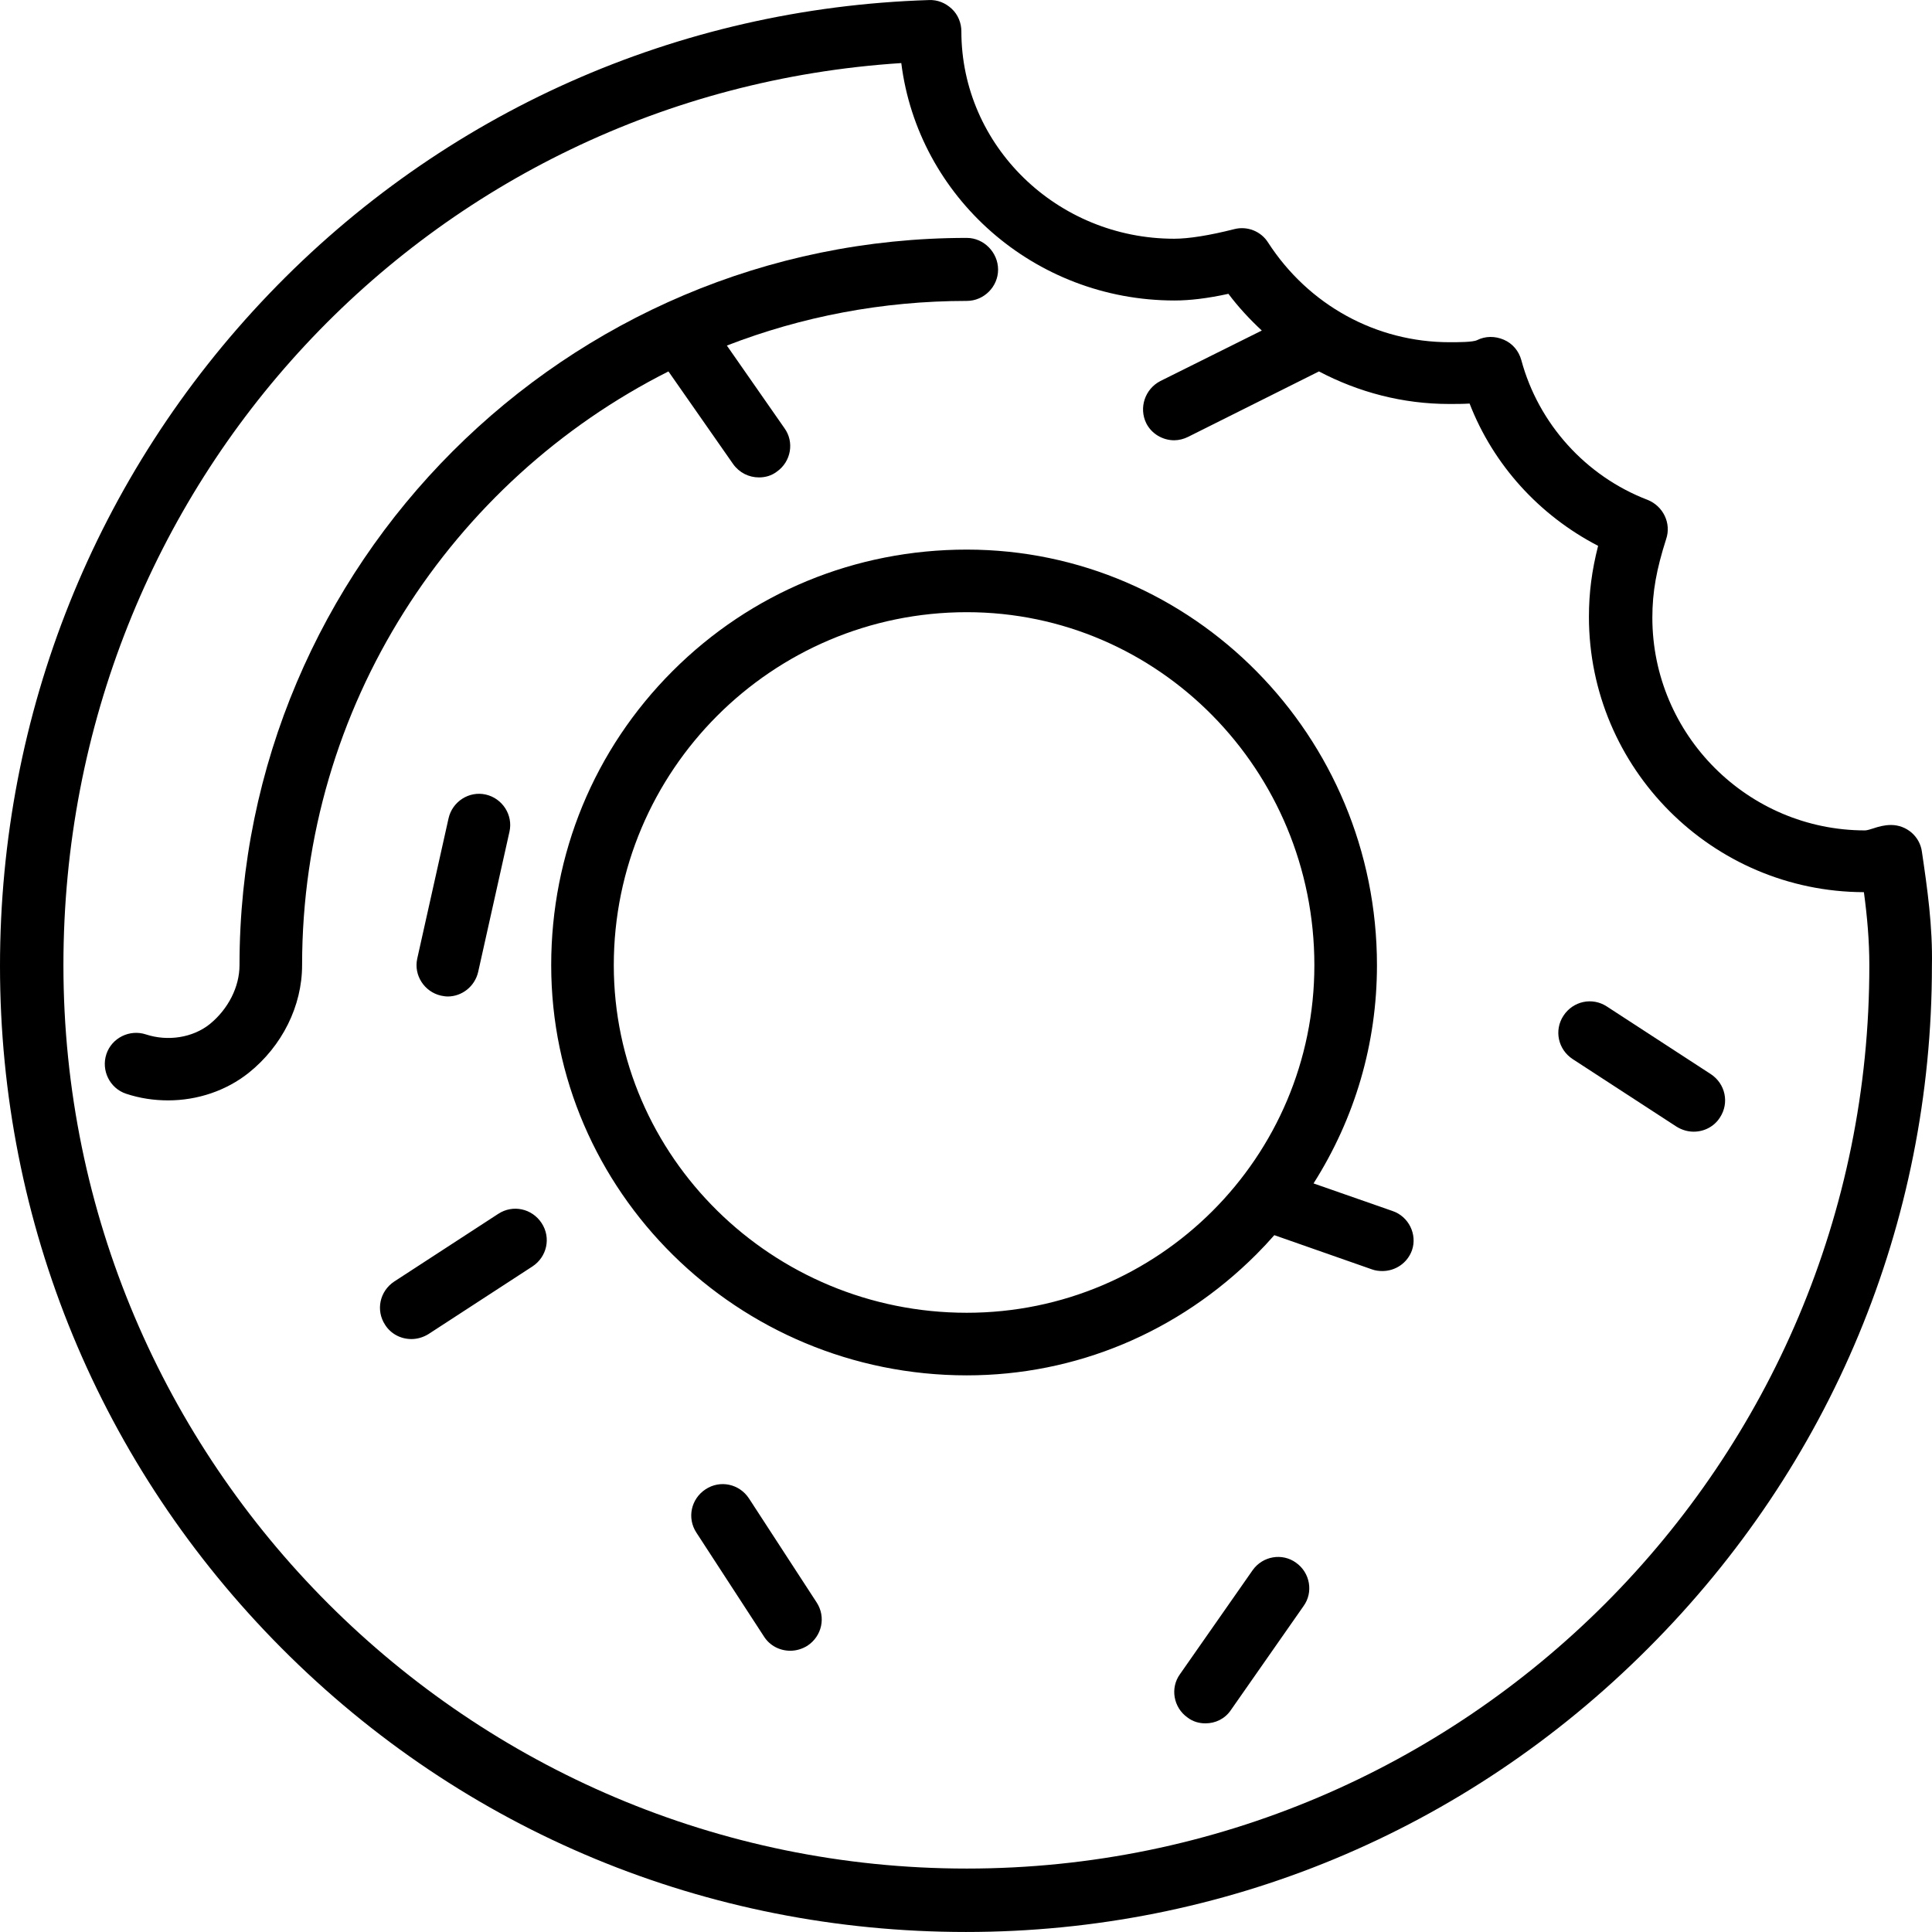
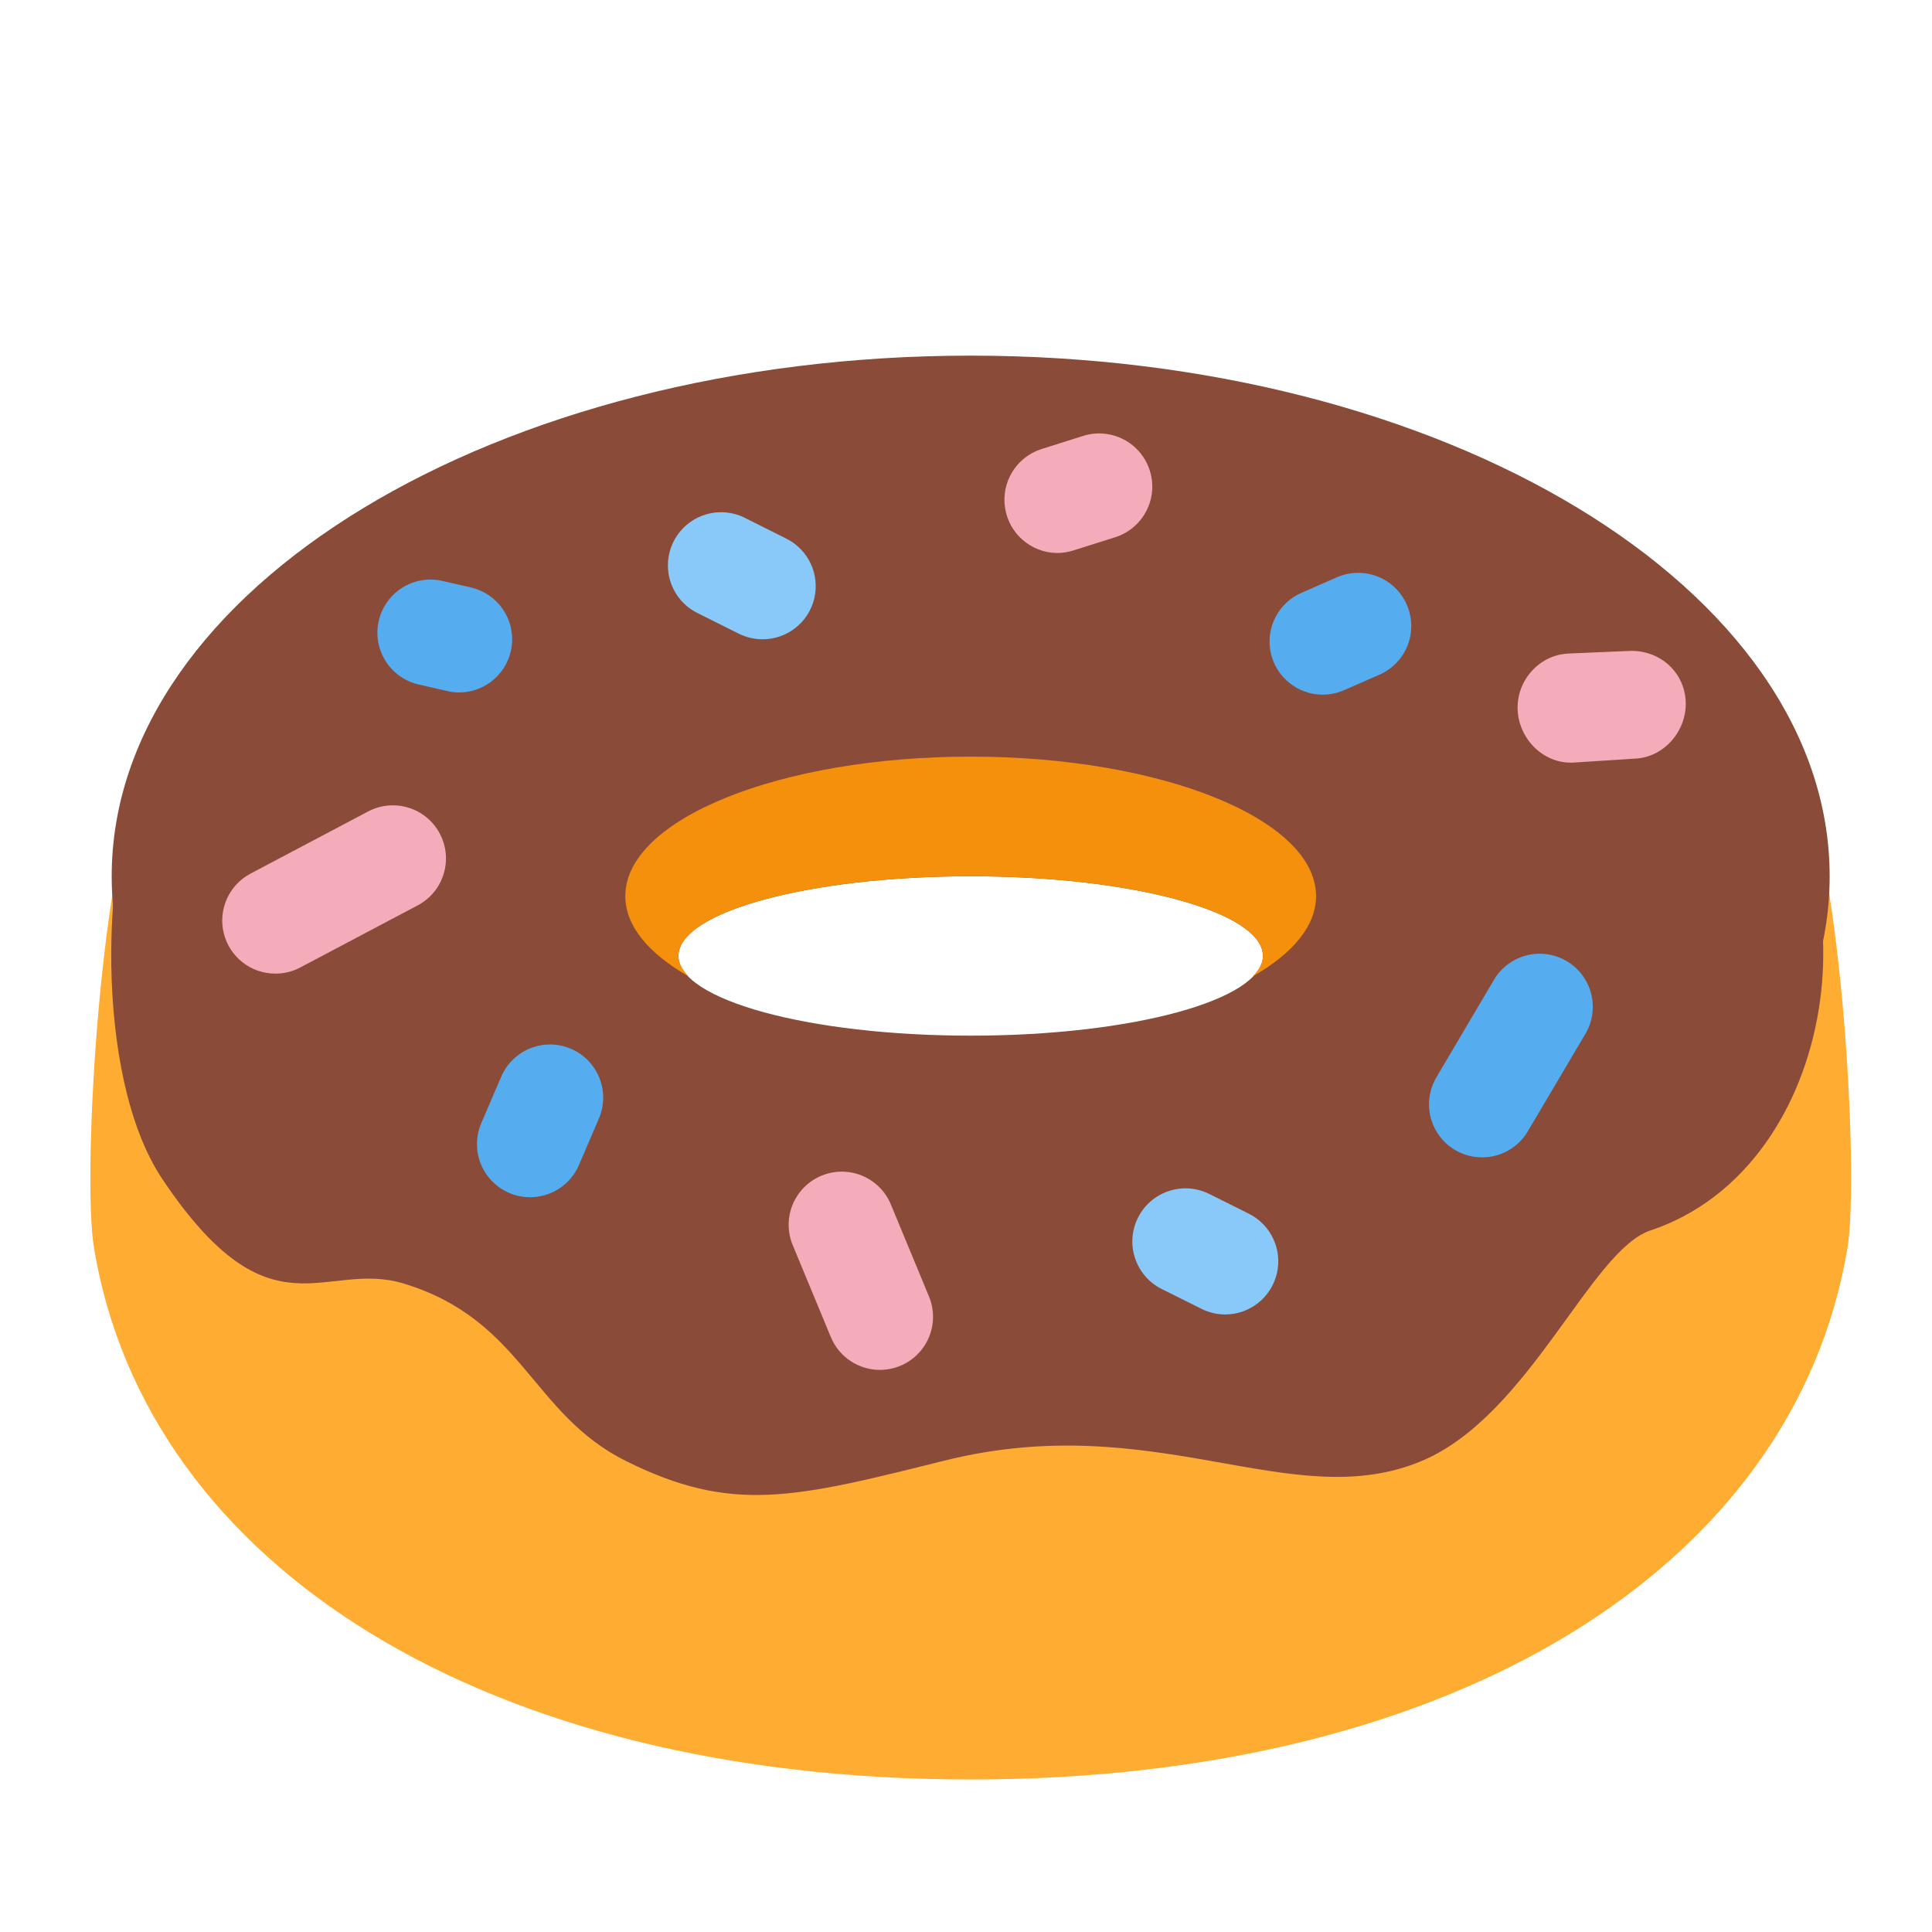
- <svg xmlns="http://www.w3.org/2000/svg" viewBox="0 0 463.02 463.02" style="enable-background:new 0 0 463.02 463.02" xml:space="preserve" width="19px" height="19px">
-   <path d="m119.4 290.916-24.9 16.2c-3.5 2.3-4.5 6.9-2.2 10.4 1.4 2.2 3.8 3.4 6.3 3.4 1.4 0 2.8-.4 4.1-1.2l24.9-16.2c3.5-2.3 4.5-6.9 2.2-10.4s-6.9-4.5-10.4-2.2zM179.5 359.116c-2.3-3.5-6.9-4.5-10.4-2.2s-4.5 6.9-2.2 10.4l16.2 24.9c1.4 2.2 3.8 3.4 6.3 3.4 1.4 0 2.8-.4 4.1-1.2 3.5-2.3 4.5-6.9 2.2-10.4l-16.2-24.9zM310.6 374.516c-3.3-2.4-8-1.6-10.4 1.8l-17.4 24.9c-2.4 3.3-1.6 8 1.8 10.4 1.3 1 2.8 1.4 4.3 1.4 2.4 0 4.7-1.1 6.1-3.2l17.4-24.9c2.4-3.3 1.6-8-1.8-10.4zM333.7 290.216l-18.9-6.6c9.9-15.6 15.2-33.5 15.2-52.3 0-54.9-44.1-99.6-98.3-99.6-26.7 0-51.7 10.3-70.5 29.1-18.8 18.8-29.1 43.8-29.1 70.5 0 54.2 44.7 98.3 99.6 98.3 26.1 0 50.7-10.3 69.4-29 1.5-1.5 2.9-3 4.3-4.6l23.4 8.2c.8.3 1.7.4 2.5.4 3.1 0 6-1.9 7.1-5 1.3-3.8-.8-8.1-4.7-9.4zm-102 24.4c-46.6 0-84.6-37.4-84.6-83.3 0-46.6 37.9-84.6 84.6-84.6 46 0 83.3 37.9 83.3 84.6 0 46-37.3 83.3-83.3 83.3zM410 257.416l-24.9-16.2c-3.5-2.3-8.1-1.3-10.4 2.2s-1.3 8.1 2.2 10.4l24.9 16.2c1.3.8 2.7 1.2 4.1 1.2 2.5 0 4.9-1.2 6.3-3.4 2.3-3.5 1.3-8.1-2.2-10.4zM116.4 190.416c-4-.9-8 1.7-8.9 5.7l-7.5 33.6c-.9 4 1.7 8 5.7 8.9.5.1 1.1.2 1.6.2 3.4 0 6.5-2.4 7.3-5.9l7.5-33.6c.9-4-1.7-8-5.7-8.9z" />
-   <path d="m160.2 89.016 15.5 22.2c1.5 2.1 3.8 3.2 6.2 3.2 1.5 0 3-.4 4.3-1.4 3.4-2.4 4.2-7.1 1.8-10.4l-13.8-19.8c17.8-6.9 37.2-10.7 57.5-10.7 4.1 0 7.5-3.4 7.5-7.5s-3.4-7.6-7.5-7.6c-96.1 0-174.3 78.2-174.3 174.3 0 5.2-2.7 10.5-7.1 14.1-4.1 3.3-10.1 4.2-15.3 2.5-3.9-1.3-8.2.8-9.5 4.7s.8 8.2 4.7 9.5c3.3 1.1 6.7 1.6 10.1 1.6 7 0 13.9-2.3 19.3-6.6 8-6.4 12.8-16 12.8-25.8 0-62.1 35.8-116.1 87.8-142.3z" />
-   <path d="M460.6 204.115c-.5-3.7-3.7-6.4-7.4-6.4-1.6 0-3 .4-4.2.8-.6.2-1.6.5-2 .5-28.1 0-51-22.9-51-51 0-6.2 1-11.6 3.3-18.8 1.3-3.8-.7-7.9-4.4-9.4-14.9-5.7-26.2-18.3-30.3-33.5-.6-2.2-2.1-4-4.2-4.9-2.1-.9-4.4-.9-6.4.1-1 .5-4.5.5-6.6.5-17.6 0-33.8-8.9-43.5-23.9-1.7-2.7-5-4-8.1-3.2-5.9 1.5-10.9 2.3-14.4 2.3-28.1 0-51-22.3-51-49.7 0-2-.8-4-2.3-5.4s-3.4-2.2-5.5-2.1c-60.2 1.9-116.4 26.9-158.1 70.4-41.6 43.4-64.5 100.6-64.5 161.1 0 61.7 24 119.8 67.5 163.5 43.7 43.9 101.9 68 164 68 61.6 0 119.7-24.1 163.5-68 43.8-43.8 68-101.9 68-163.5.2-9.5-1.1-18.6-2.4-27.4zM231.7 447.816c-119.4 0-216.5-97.1-216.5-216.5 0-115.3 87.6-208.9 200.8-216.2 4 32 31.8 56.9 65.5 56.9 3.6 0 7.9-.5 12.9-1.6 2.4 3.2 5.1 6.1 8 8.8l-24.3 12.1c-3.7 1.9-5.2 6.4-3.4 10.1 1.3 2.6 4 4.1 6.7 4.1 1.1 0 2.3-.3 3.3-.8l31.4-15.7c9.5 5 20.1 7.8 31.2 7.8 1.6 0 3.3 0 4.9-.1 5.7 14.7 16.7 26.8 30.8 34.1-1.5 5.9-2.2 11.2-2.2 17 0 36.3 29.5 65.9 65.9 66 .8 5.9 1.3 11.7 1.3 17.4.2 119.5-96.9 216.6-216.3 216.6z" />
+ <svg xmlns="http://www.w3.org/2000/svg" viewBox="0 0 47.5 47.5" style="enable-background:new 0 0 47.5 47.5" xml:space="preserve" width="19" height="19">
+   <defs>
+     <clipPath clipPathUnits="userSpaceOnUse" id="a">
+       <path d="M0 38h38V0H0v38Z" />
+     </clipPath>
+   </defs>
+   <g clip-path="url(#a)" transform="matrix(1.25 0 0 -1.25 0 47.5)">
+     <path d="M0 0c-1.046-6.271-7.722-10.451-17.245-10.451S-33.443-6.271-34.488 0c-.247 1.479.156 8.12 1.054 9.406C-30.875 13.069-29.96-.959-17.245-.959c13.848 0 13.641 14.028 16.199 10.365C-.147 8.12.246 1.479 0 0" style="fill:#ffac33;fill-opacity:1;fill-rule:nonzero;stroke:none" transform="translate(36.337 13.451)" />
+     <path d="M0 0c-3.174 0-5.748.702-5.748 1.568 0 .866 2.574 1.567 5.748 1.567 3.173 0 5.748-.701 5.748-1.567S3.173 0 0 0m0 13.375c-9.331 0-16.895-4.584-16.895-10.24C-16.895-2.52-9.331-7.104 0-7.104c9.33 0 16.895 4.584 16.895 10.239 0 5.656-7.565 10.24-16.895 10.24" style="fill:#8a4b38;fill-opacity:1;fill-rule:nonzero;stroke:none" transform="translate(19.092 17.63)" />
+     <path d="M0 0c-.653-1.045-.92-5.494.479-7.577 2.134-3.179 3.178-1.567 4.746-2.047 2.335-.714 2.508-2.559 4.355-3.483 2.09-1.045 3.305-.741 6.27 0 4.181 1.045 6.837-1.088 9.405 0 2.106.893 3.311 4.137 4.486 4.528 3.728 1.243 4.515 7.124 1.741 9.537-.87-1.829-5.137-8.404-7.88-8.709-2.745-.305-10.974-1-14.457.784-3.484 1.785-7.011 4.006-7.447 4.615C1.263-1.742 0 0 0 0" style="fill:#8a4b38;fill-opacity:1;fill-rule:nonzero;stroke:none" transform="translate(2.72 22.377)" />
+     <path d="M0 0c-3.752 0-6.793-1.228-6.793-2.743 0-.59.463-1.133 1.245-1.58-.126.13-.2.264-.2.404 0 .866 2.574 1.567 5.748 1.567 3.173 0 5.748-.701 5.748-1.567 0-.14-.074-.274-.201-.404.783.447 1.246.99 1.246 1.58C6.793-1.228 3.751 0 0 0" style="fill:#f4900c;fill-opacity:1;fill-rule:nonzero;stroke:none" transform="translate(19.092 23.118)" />
+     <path d="M0 0a1.044 1.044 0 0 0-.489 1.969l2.308 1.22a1.044 1.044 0 1 0 .976-1.847L.487.122A1.028 1.028 0 0 0 0 0" style="fill:#f4abba;fill-opacity:1;fill-rule:nonzero;stroke:none" transform="translate(5.42 18.85)" />
+     <path d="M0 0c-.41 0-.799.242-.966.646l-.74 1.786a1.045 1.045 0 1 0 1.931.798l.74-1.786A1.044 1.044 0 0 0 0 0" style="fill:#f4abba;fill-opacity:1;fill-rule:nonzero;stroke:none" transform="translate(17.307 11.056)" />
+     <path d="M0 0a1.043 1.043 0 0 0-.898 1.576L.233 3.492a1.044 1.044 0 1 0 1.799-1.063L.9.514A1.043 1.043 0 0 0 0 0" style="fill:#55acee;fill-opacity:1;fill-rule:nonzero;stroke:none" transform="translate(29.151 15.236)" />
+     <path d="M0 0c-.56 0-1.023.481-1.043 1.046-.02.576.431 1.079 1.007 1.1l1.218.052c.587.007 1.061-.427 1.081-1.004C2.283.618 1.832.099 1.256.078L.038 0H0Z" style="fill:#f4abba;fill-opacity:1;fill-rule:nonzero;stroke:none" transform="translate(30.893 23)" />
+     <path d="M0 0a1.047 1.047 0 0 0-.315 2.042l.826.261A1.045 1.045 0 0 0 1.142.31L.315.049A1.05 1.05 0 0 0 0 0" style="fill:#f4abba;fill-opacity:1;fill-rule:nonzero;stroke:none" transform="translate(20.792 27.123)" />
+     <path d="M0 0c-.157 0-.316.036-.466.11l-.784.392a1.046 1.046 0 1 0 .935 1.87l.783-.392A1.045 1.045 0 0 0 0 0" style="fill:#88c9f9;fill-opacity:1;fill-rule:nonzero;stroke:none" transform="translate(14.998 25.426)" />
+     <path d="M0 0a1.05 1.05 0 0 0-.465.109L-1.249.5a1.045 1.045 0 1 0 .932 1.871l.784-.391A1.046 1.046 0 0 0 0 0" style="fill:#88c9f9;fill-opacity:1;fill-rule:nonzero;stroke:none" transform="translate(24.1 12.146)" />
+     <path d="M0 0a1.045 1.045 0 0 0-.96 1.457l.392.914a1.044 1.044 0 1 0 1.921-.824L.961.633A1.046 1.046 0 0 0 0 0" style="fill:#55acee;fill-opacity:1;fill-rule:nonzero;stroke:none" transform="translate(10.426 14.452)" />
+     <path d="M0 0a1.045 1.045 0 0 0-.42 2.003l.696.305a1.043 1.043 0 0 0 1.376-.539A1.044 1.044 0 0 0 1.114.393L.418.088A1.036 1.036 0 0 0 0 0" style="fill:#55acee;fill-opacity:1;fill-rule:nonzero;stroke:none" transform="translate(26.018 24.337)" />
+     <path d="M0 0c-.078 0-.157.009-.235.027l-.566.13a1.045 1.045 0 0 0 .468 2.037l.566-.13A1.046 1.046 0 0 0 0 0" style="fill:#55acee;fill-opacity:1;fill-rule:nonzero;stroke:none" transform="translate(9.035 24.38)" />
+   </g>
</svg>
